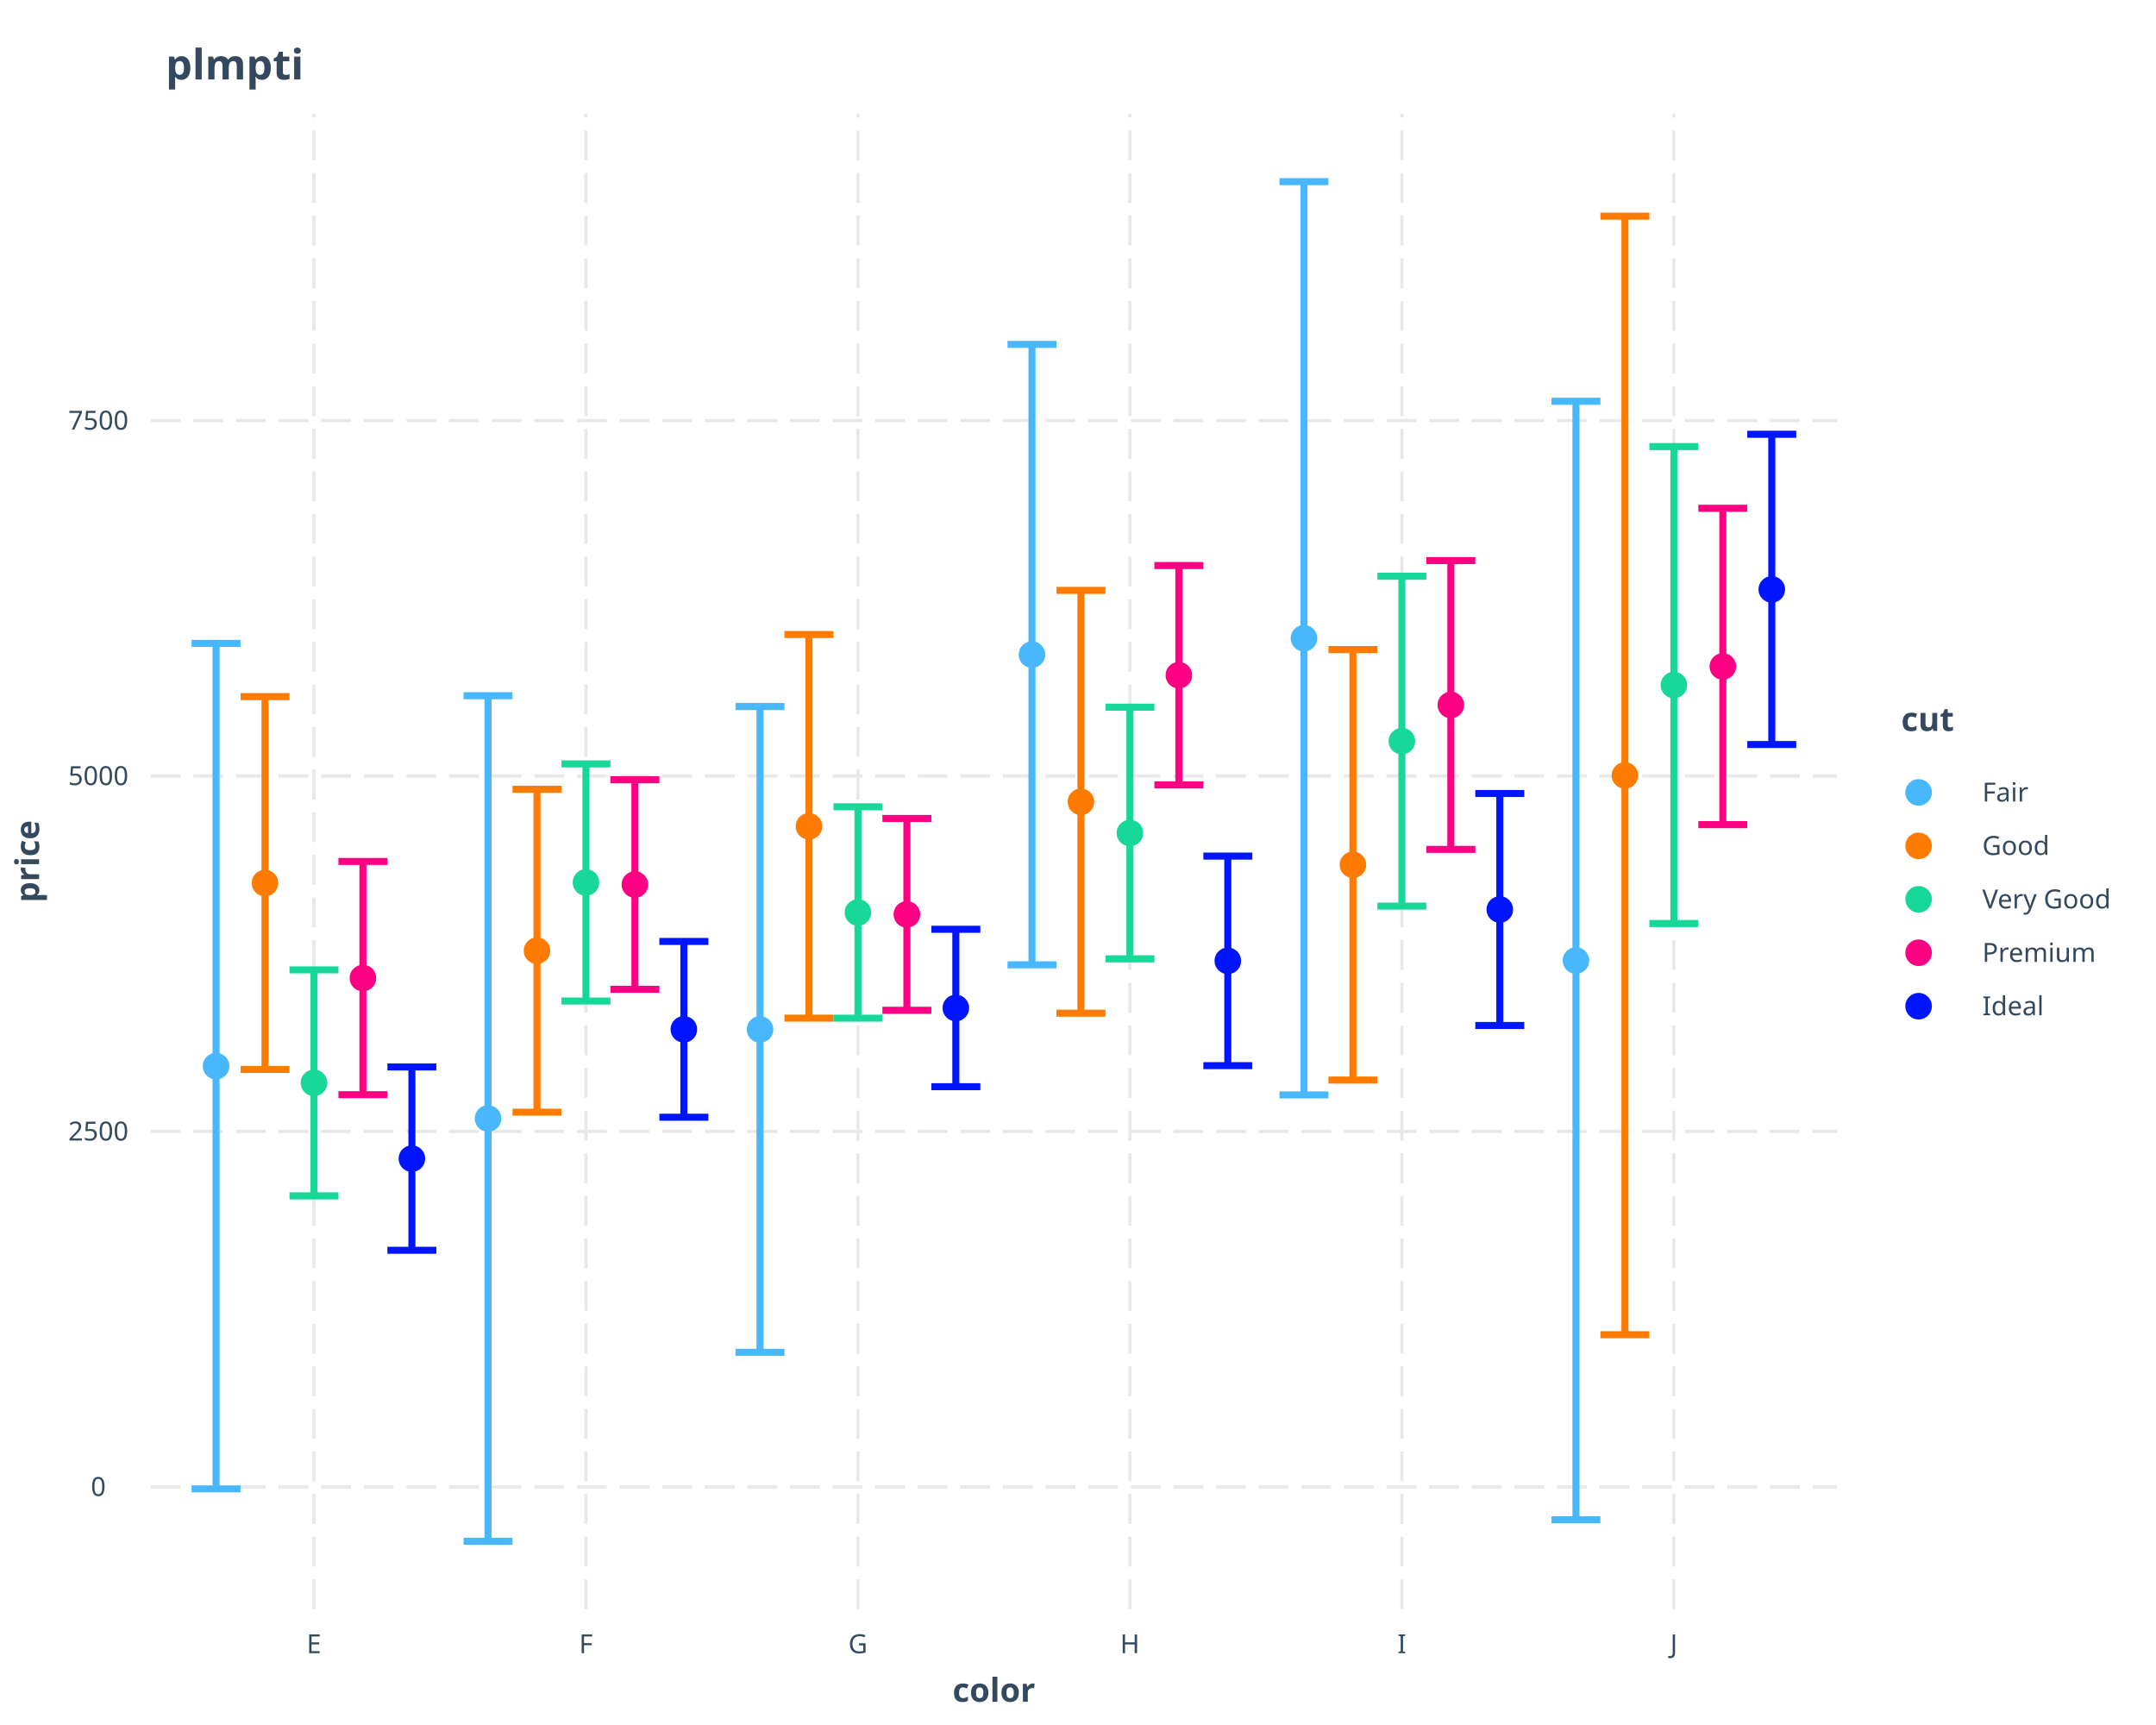
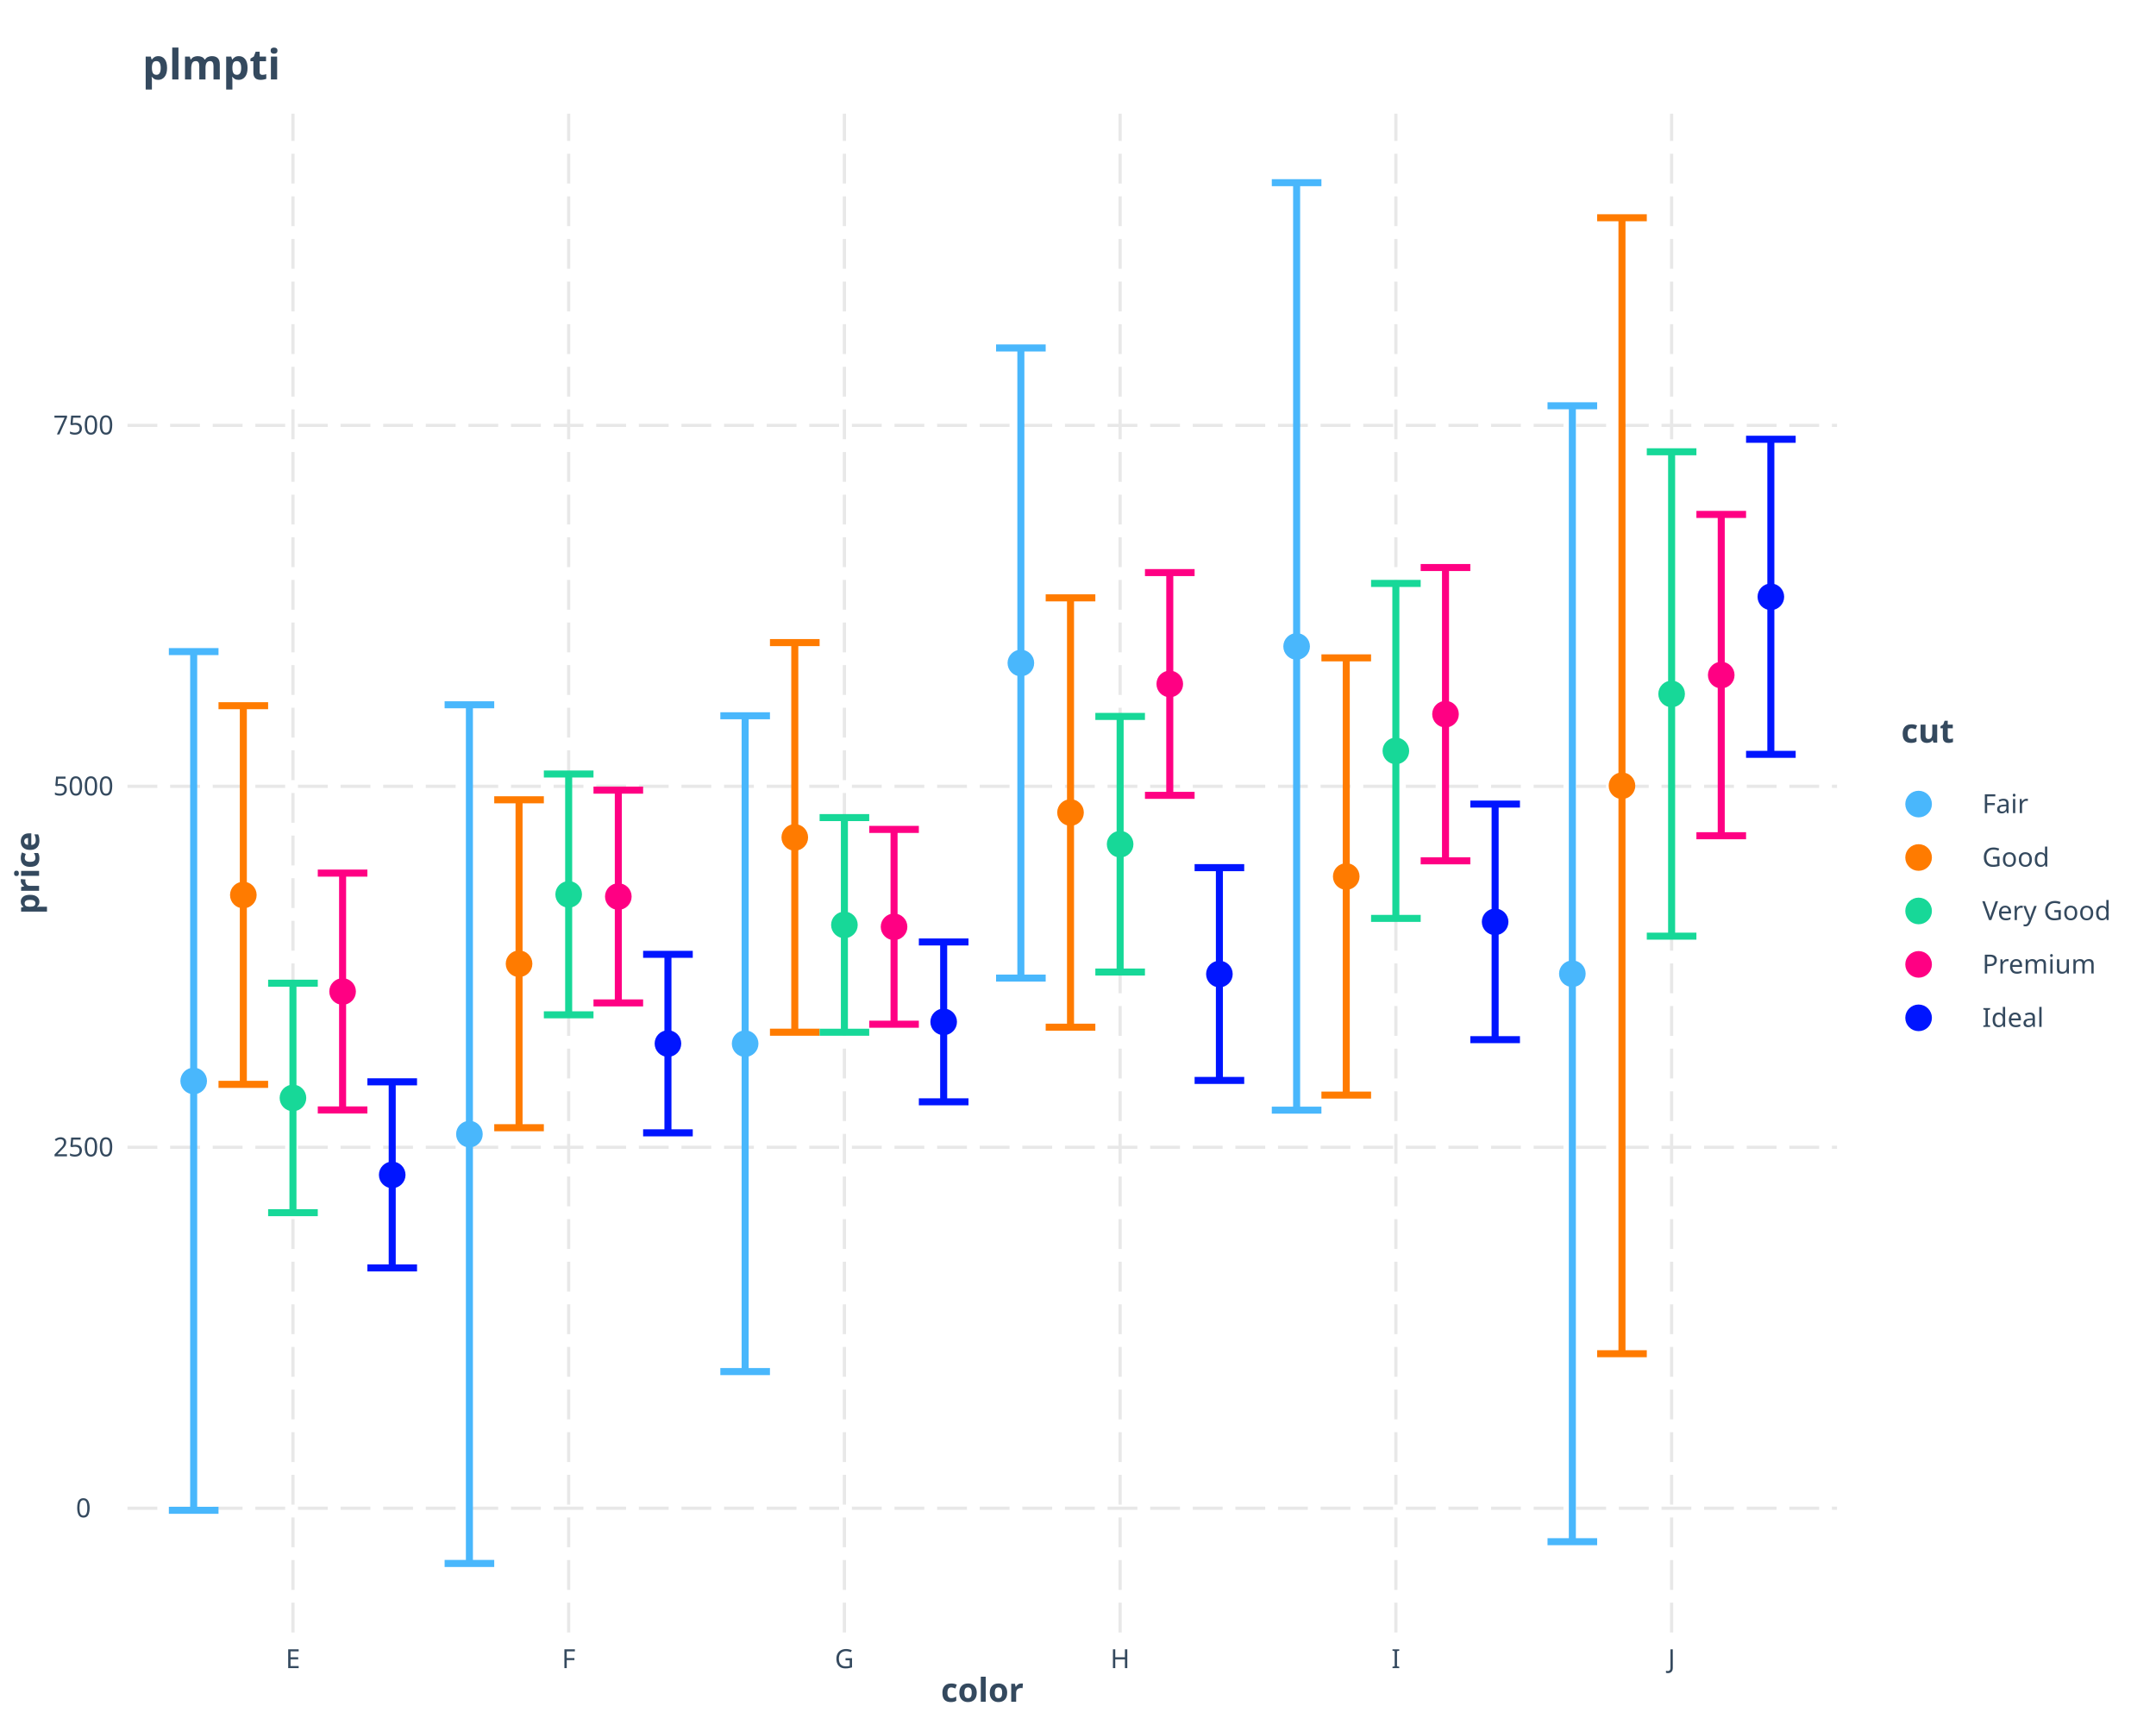
<svg xmlns="http://www.w3.org/2000/svg" class="svglite" data-engine-version="2.0" width="720.00pt" height="576.00pt" viewBox="0 0 720.00 576.00">
  <defs>
    <style type="text/css">
    .svglite line, .svglite polyline, .svglite polygon, .svglite path, .svglite rect, .svglite circle {
      fill: none;
      stroke: #000000;
      stroke-linecap: round;
      stroke-linejoin: round;
      stroke-miterlimit: 10.00;
    }
  </style>
  </defs>
  <rect width="100%" height="100%" style="stroke: none; fill: #FFFFFF;" />
  <defs>
    <clipPath id="cpMC4wMHw3MjAuMDB8MC4wMHw1NzYuMDA=">
      <rect x="0.00" y="0.00" width="720.00" height="576.00" />
    </clipPath>
  </defs>
  <g clip-path="url(#cpMC4wMHw3MjAuMDB8MC4wMHw1NzYuMDA=)">
    <rect x="0.00" y="0.00" width="720.00" height="576.00" style="stroke-width: 1.07; stroke: #FFFFFF; fill: #FFFFFF;" />
  </g>
  <defs>
-     <clipPath id="cpNTAuMzV8NjEzLjQ4fDM3Ljk1fDUzNy4zNA==">
-       <rect x="50.35" y="37.95" width="563.13" height="499.40" />
+     <clipPath id="cpNDIuNTh8NjEzLjQ4fDM3Ljk1fDU0NS4xMQ==">
+       <rect x="42.58" y="37.95" width="570.90" height="507.17" />
    </clipPath>
  </defs>
-   <g clip-path="url(#cpNTAuMzV8NjEzLjQ4fDM3Ljk1fDUzNy4zNA==)">
-     <rect x="50.35" y="37.95" width="563.13" height="499.40" style="stroke-width: 0.00; stroke: #FFFFFF; fill: #FFFFFF;" />
-     <polyline points="50.35,496.49 613.48,496.49 " style="stroke-width: 1.07; stroke: #E8E8E8; stroke-dasharray: 9.96,4.27; stroke-linecap: butt;" />
-     <polyline points="50.35,377.80 613.48,377.80 " style="stroke-width: 1.07; stroke: #E8E8E8; stroke-dasharray: 9.96,4.27; stroke-linecap: butt;" />
-     <polyline points="50.35,259.12 613.48,259.12 " style="stroke-width: 1.07; stroke: #E8E8E8; stroke-dasharray: 9.96,4.27; stroke-linecap: butt;" />
-     <polyline points="50.35,140.43 613.48,140.43 " style="stroke-width: 1.07; stroke: #E8E8E8; stroke-dasharray: 9.96,4.27; stroke-linecap: butt;" />
-     <polyline points="104.85,537.34 104.85,37.95 " style="stroke-width: 1.07; stroke: #E8E8E8; stroke-dasharray: 9.96,4.27; stroke-linecap: butt;" />
-     <polyline points="195.68,537.34 195.68,37.95 " style="stroke-width: 1.07; stroke: #E8E8E8; stroke-dasharray: 9.96,4.27; stroke-linecap: butt;" />
-     <polyline points="286.51,537.34 286.51,37.95 " style="stroke-width: 1.07; stroke: #E8E8E8; stroke-dasharray: 9.96,4.27; stroke-linecap: butt;" />
-     <polyline points="377.33,537.34 377.33,37.95 " style="stroke-width: 1.07; stroke: #E8E8E8; stroke-dasharray: 9.96,4.27; stroke-linecap: butt;" />
-     <polyline points="468.16,537.34 468.16,37.95 " style="stroke-width: 1.07; stroke: #E8E8E8; stroke-dasharray: 9.96,4.27; stroke-linecap: butt;" />
-     <polyline points="558.99,537.34 558.99,37.95 " style="stroke-width: 1.07; stroke: #E8E8E8; stroke-dasharray: 9.96,4.27; stroke-linecap: butt;" />
-     <circle cx="72.15" cy="356.00" r="4.09" style="stroke-width: 0.71; stroke: #49B7FC; fill: #49B7FC;" />
-     <circle cx="162.98" cy="373.48" r="4.09" style="stroke-width: 0.71; stroke: #49B7FC; fill: #49B7FC;" />
-     <circle cx="253.81" cy="343.74" r="4.09" style="stroke-width: 0.71; stroke: #49B7FC; fill: #49B7FC;" />
-     <circle cx="344.63" cy="218.58" r="4.09" style="stroke-width: 0.71; stroke: #49B7FC; fill: #49B7FC;" />
-     <circle cx="435.46" cy="213.12" r="4.09" style="stroke-width: 0.71; stroke: #49B7FC; fill: #49B7FC;" />
-     <circle cx="526.29" cy="320.74" r="4.09" style="stroke-width: 0.71; stroke: #49B7FC; fill: #49B7FC;" />
-     <circle cx="88.50" cy="294.86" r="4.09" style="stroke-width: 0.71; stroke: #FF7B00; fill: #FF7B00;" />
-     <circle cx="179.33" cy="317.46" r="4.09" style="stroke-width: 0.71; stroke: #FF7B00; fill: #FF7B00;" />
-     <circle cx="270.16" cy="275.92" r="4.09" style="stroke-width: 0.71; stroke: #FF7B00; fill: #FF7B00;" />
-     <circle cx="360.98" cy="267.74" r="4.09" style="stroke-width: 0.71; stroke: #FF7B00; fill: #FF7B00;" />
-     <circle cx="451.81" cy="288.76" r="4.09" style="stroke-width: 0.71; stroke: #FF7B00; fill: #FF7B00;" />
-     <circle cx="542.64" cy="258.93" r="4.09" style="stroke-width: 0.71; stroke: #FF7B00; fill: #FF7B00;" />
-     <circle cx="104.85" cy="361.58" r="4.09" style="stroke-width: 0.71; stroke: #17D898; fill: #17D898;" />
-     <circle cx="195.68" cy="294.66" r="4.09" style="stroke-width: 0.71; stroke: #17D898; fill: #17D898;" />
-     <circle cx="286.51" cy="304.69" r="4.09" style="stroke-width: 0.71; stroke: #17D898; fill: #17D898;" />
-     <circle cx="377.33" cy="278.15" r="4.09" style="stroke-width: 0.71; stroke: #17D898; fill: #17D898;" />
-     <circle cx="468.16" cy="247.48" r="4.09" style="stroke-width: 0.71; stroke: #17D898; fill: #17D898;" />
-     <circle cx="558.99" cy="228.75" r="4.09" style="stroke-width: 0.71; stroke: #17D898; fill: #17D898;" />
-     <circle cx="121.20" cy="326.59" r="4.09" style="stroke-width: 0.71; stroke: #FF0083; fill: #FF0083;" />
-     <circle cx="212.03" cy="295.36" r="4.09" style="stroke-width: 0.71; stroke: #FF0083; fill: #FF0083;" />
-     <circle cx="302.85" cy="305.32" r="4.09" style="stroke-width: 0.71; stroke: #FF0083; fill: #FF0083;" />
-     <circle cx="393.68" cy="225.46" r="4.09" style="stroke-width: 0.71; stroke: #FF0083; fill: #FF0083;" />
-     <circle cx="484.51" cy="235.40" r="4.09" style="stroke-width: 0.71; stroke: #FF0083; fill: #FF0083;" />
-     <circle cx="575.34" cy="222.54" r="4.09" style="stroke-width: 0.71; stroke: #FF0083; fill: #FF0083;" />
-     <circle cx="137.55" cy="386.88" r="4.09" style="stroke-width: 0.71; stroke: #0015FF; fill: #0015FF;" />
-     <circle cx="228.38" cy="343.71" r="4.09" style="stroke-width: 0.71; stroke: #0015FF; fill: #0015FF;" />
-     <circle cx="319.20" cy="336.58" r="4.09" style="stroke-width: 0.71; stroke: #0015FF; fill: #0015FF;" />
-     <circle cx="410.03" cy="320.84" r="4.09" style="stroke-width: 0.71; stroke: #0015FF; fill: #0015FF;" />
-     <circle cx="500.86" cy="303.69" r="4.09" style="stroke-width: 0.71; stroke: #0015FF; fill: #0015FF;" />
-     <circle cx="591.69" cy="196.81" r="4.09" style="stroke-width: 0.71; stroke: #0015FF; fill: #0015FF;" />
-     <polyline points="63.98,214.83 80.33,214.83 " style="stroke-width: 2.35; stroke: #49B7FC; stroke-linecap: butt;" />
-     <polyline points="72.15,214.83 72.15,497.16 " style="stroke-width: 2.35; stroke: #49B7FC; stroke-linecap: butt;" />
-     <polyline points="63.98,497.16 80.33,497.16 " style="stroke-width: 2.35; stroke: #49B7FC; stroke-linecap: butt;" />
-     <polyline points="154.81,232.31 171.15,232.31 " style="stroke-width: 2.35; stroke: #49B7FC; stroke-linecap: butt;" />
-     <polyline points="162.98,232.31 162.98,514.64 " style="stroke-width: 2.35; stroke: #49B7FC; stroke-linecap: butt;" />
-     <polyline points="154.81,514.64 171.15,514.64 " style="stroke-width: 2.35; stroke: #49B7FC; stroke-linecap: butt;" />
-     <polyline points="245.63,235.92 261.98,235.92 " style="stroke-width: 2.35; stroke: #49B7FC; stroke-linecap: butt;" />
-     <polyline points="253.81,235.92 253.81,451.55 " style="stroke-width: 2.35; stroke: #49B7FC; stroke-linecap: butt;" />
-     <polyline points="245.63,451.55 261.98,451.55 " style="stroke-width: 2.35; stroke: #49B7FC; stroke-linecap: butt;" />
-     <polyline points="336.46,114.99 352.81,114.99 " style="stroke-width: 2.35; stroke: #49B7FC; stroke-linecap: butt;" />
-     <polyline points="344.63,114.99 344.63,322.17 " style="stroke-width: 2.35; stroke: #49B7FC; stroke-linecap: butt;" />
-     <polyline points="336.46,322.17 352.81,322.17 " style="stroke-width: 2.35; stroke: #49B7FC; stroke-linecap: butt;" />
-     <polyline points="427.29,60.65 443.64,60.65 " style="stroke-width: 2.35; stroke: #49B7FC; stroke-linecap: butt;" />
-     <polyline points="435.46,60.65 435.46,365.60 " style="stroke-width: 2.35; stroke: #49B7FC; stroke-linecap: butt;" />
-     <polyline points="427.29,365.60 443.64,365.60 " style="stroke-width: 2.35; stroke: #49B7FC; stroke-linecap: butt;" />
-     <polyline points="518.12,133.99 534.46,133.99 " style="stroke-width: 2.35; stroke: #49B7FC; stroke-linecap: butt;" />
-     <polyline points="526.29,133.99 526.29,507.48 " style="stroke-width: 2.35; stroke: #49B7FC; stroke-linecap: butt;" />
-     <polyline points="518.12,507.48 534.46,507.48 " style="stroke-width: 2.35; stroke: #49B7FC; stroke-linecap: butt;" />
-     <polyline points="80.33,232.61 96.68,232.61 " style="stroke-width: 2.35; stroke: #FF7B00; stroke-linecap: butt;" />
-     <polyline points="88.50,232.61 88.50,357.11 " style="stroke-width: 2.35; stroke: #FF7B00; stroke-linecap: butt;" />
-     <polyline points="80.33,357.11 96.68,357.11 " style="stroke-width: 2.35; stroke: #FF7B00; stroke-linecap: butt;" />
-     <polyline points="171.15,263.55 187.50,263.55 " style="stroke-width: 2.35; stroke: #FF7B00; stroke-linecap: butt;" />
-     <polyline points="179.33,263.55 179.33,371.37 " style="stroke-width: 2.35; stroke: #FF7B00; stroke-linecap: butt;" />
-     <polyline points="171.15,371.37 187.50,371.37 " style="stroke-width: 2.35; stroke: #FF7B00; stroke-linecap: butt;" />
-     <polyline points="261.98,211.87 278.33,211.87 " style="stroke-width: 2.35; stroke: #FF7B00; stroke-linecap: butt;" />
-     <polyline points="270.16,211.87 270.16,339.97 " style="stroke-width: 2.35; stroke: #FF7B00; stroke-linecap: butt;" />
-     <polyline points="261.98,339.97 278.33,339.97 " style="stroke-width: 2.35; stroke: #FF7B00; stroke-linecap: butt;" />
-     <polyline points="352.81,197.15 369.16,197.15 " style="stroke-width: 2.35; stroke: #FF7B00; stroke-linecap: butt;" />
-     <polyline points="360.98,197.15 360.98,338.32 " style="stroke-width: 2.35; stroke: #FF7B00; stroke-linecap: butt;" />
-     <polyline points="352.81,338.32 369.16,338.32 " style="stroke-width: 2.35; stroke: #FF7B00; stroke-linecap: butt;" />
-     <polyline points="443.64,216.89 459.99,216.89 " style="stroke-width: 2.35; stroke: #FF7B00; stroke-linecap: butt;" />
-     <polyline points="451.81,216.89 451.81,360.64 " style="stroke-width: 2.35; stroke: #FF7B00; stroke-linecap: butt;" />
-     <polyline points="443.64,360.64 459.99,360.64 " style="stroke-width: 2.35; stroke: #FF7B00; stroke-linecap: butt;" />
-     <polyline points="534.46,72.18 550.81,72.18 " style="stroke-width: 2.35; stroke: #FF7B00; stroke-linecap: butt;" />
-     <polyline points="542.64,72.18 542.64,445.67 " style="stroke-width: 2.35; stroke: #FF7B00; stroke-linecap: butt;" />
-     <polyline points="534.46,445.67 550.81,445.67 " style="stroke-width: 2.35; stroke: #FF7B00; stroke-linecap: butt;" />
-     <polyline points="96.68,323.85 113.02,323.85 " style="stroke-width: 2.35; stroke: #17D898; stroke-linecap: butt;" />
-     <polyline points="104.85,323.85 104.85,399.31 " style="stroke-width: 2.35; stroke: #17D898; stroke-linecap: butt;" />
-     <polyline points="96.68,399.31 113.02,399.31 " style="stroke-width: 2.35; stroke: #17D898; stroke-linecap: butt;" />
-     <polyline points="187.50,255.07 203.85,255.07 " style="stroke-width: 2.35; stroke: #17D898; stroke-linecap: butt;" />
-     <polyline points="195.68,255.07 195.68,334.25 " style="stroke-width: 2.35; stroke: #17D898; stroke-linecap: butt;" />
-     <polyline points="187.50,334.25 203.85,334.25 " style="stroke-width: 2.35; stroke: #17D898; stroke-linecap: butt;" />
-     <polyline points="278.33,269.40 294.68,269.40 " style="stroke-width: 2.35; stroke: #17D898; stroke-linecap: butt;" />
-     <polyline points="286.51,269.40 286.51,339.98 " style="stroke-width: 2.35; stroke: #17D898; stroke-linecap: butt;" />
-     <polyline points="278.33,339.98 294.68,339.98 " style="stroke-width: 2.35; stroke: #17D898; stroke-linecap: butt;" />
-     <polyline points="369.16,236.13 385.51,236.13 " style="stroke-width: 2.35; stroke: #17D898; stroke-linecap: butt;" />
-     <polyline points="377.33,236.13 377.33,320.17 " style="stroke-width: 2.35; stroke: #17D898; stroke-linecap: butt;" />
-     <polyline points="369.16,320.17 385.51,320.17 " style="stroke-width: 2.35; stroke: #17D898; stroke-linecap: butt;" />
-     <polyline points="459.99,192.41 476.33,192.41 " style="stroke-width: 2.35; stroke: #17D898; stroke-linecap: butt;" />
-     <polyline points="468.16,192.41 468.16,302.55 " style="stroke-width: 2.35; stroke: #17D898; stroke-linecap: butt;" />
-     <polyline points="459.99,302.55 476.33,302.55 " style="stroke-width: 2.35; stroke: #17D898; stroke-linecap: butt;" />
-     <polyline points="550.81,149.12 567.16,149.12 " style="stroke-width: 2.35; stroke: #17D898; stroke-linecap: butt;" />
-     <polyline points="558.99,149.12 558.99,308.38 " style="stroke-width: 2.35; stroke: #17D898; stroke-linecap: butt;" />
-     <polyline points="550.81,308.38 567.16,308.38 " style="stroke-width: 2.35; stroke: #17D898; stroke-linecap: butt;" />
-     <polyline points="113.02,287.65 129.37,287.65 " style="stroke-width: 2.35; stroke: #FF0083; stroke-linecap: butt;" />
-     <polyline points="121.20,287.65 121.20,365.53 " style="stroke-width: 2.35; stroke: #FF0083; stroke-linecap: butt;" />
-     <polyline points="113.02,365.53 129.37,365.53 " style="stroke-width: 2.35; stroke: #FF0083; stroke-linecap: butt;" />
-     <polyline points="203.85,260.38 220.20,260.38 " style="stroke-width: 2.35; stroke: #FF0083; stroke-linecap: butt;" />
-     <polyline points="212.03,260.38 212.03,330.34 " style="stroke-width: 2.35; stroke: #FF0083; stroke-linecap: butt;" />
-     <polyline points="203.85,330.34 220.20,330.34 " style="stroke-width: 2.35; stroke: #FF0083; stroke-linecap: butt;" />
-     <polyline points="294.68,273.29 311.03,273.29 " style="stroke-width: 2.35; stroke: #FF0083; stroke-linecap: butt;" />
-     <polyline points="302.85,273.29 302.85,337.35 " style="stroke-width: 2.35; stroke: #FF0083; stroke-linecap: butt;" />
-     <polyline points="294.68,337.35 311.03,337.35 " style="stroke-width: 2.35; stroke: #FF0083; stroke-linecap: butt;" />
-     <polyline points="385.51,188.84 401.86,188.84 " style="stroke-width: 2.35; stroke: #FF0083; stroke-linecap: butt;" />
-     <polyline points="393.68,188.84 393.68,262.09 " style="stroke-width: 2.35; stroke: #FF0083; stroke-linecap: butt;" />
-     <polyline points="385.51,262.09 401.86,262.09 " style="stroke-width: 2.35; stroke: #FF0083; stroke-linecap: butt;" />
-     <polyline points="476.33,187.18 492.68,187.18 " style="stroke-width: 2.35; stroke: #FF0083; stroke-linecap: butt;" />
-     <polyline points="484.51,187.18 484.51,283.62 " style="stroke-width: 2.35; stroke: #FF0083; stroke-linecap: butt;" />
-     <polyline points="476.33,283.62 492.68,283.62 " style="stroke-width: 2.35; stroke: #FF0083; stroke-linecap: butt;" />
-     <polyline points="567.16,169.72 583.51,169.72 " style="stroke-width: 2.35; stroke: #FF0083; stroke-linecap: butt;" />
-     <polyline points="575.34,169.72 575.34,275.36 " style="stroke-width: 2.35; stroke: #FF0083; stroke-linecap: butt;" />
-     <polyline points="567.16,275.36 583.51,275.36 " style="stroke-width: 2.35; stroke: #FF0083; stroke-linecap: butt;" />
-     <polyline points="129.37,356.28 145.72,356.28 " style="stroke-width: 2.35; stroke: #0015FF; stroke-linecap: butt;" />
-     <polyline points="137.55,356.28 137.55,417.48 " style="stroke-width: 2.35; stroke: #0015FF; stroke-linecap: butt;" />
-     <polyline points="129.37,417.48 145.72,417.48 " style="stroke-width: 2.35; stroke: #0015FF; stroke-linecap: butt;" />
-     <polyline points="220.20,314.36 236.55,314.36 " style="stroke-width: 2.35; stroke: #0015FF; stroke-linecap: butt;" />
-     <polyline points="228.38,314.36 228.38,373.05 " style="stroke-width: 2.35; stroke: #0015FF; stroke-linecap: butt;" />
-     <polyline points="220.20,373.05 236.55,373.05 " style="stroke-width: 2.35; stroke: #0015FF; stroke-linecap: butt;" />
-     <polyline points="311.03,310.30 327.38,310.30 " style="stroke-width: 2.35; stroke: #0015FF; stroke-linecap: butt;" />
-     <polyline points="319.20,310.30 319.20,362.86 " style="stroke-width: 2.35; stroke: #0015FF; stroke-linecap: butt;" />
-     <polyline points="311.03,362.86 327.38,362.86 " style="stroke-width: 2.35; stroke: #0015FF; stroke-linecap: butt;" />
-     <polyline points="401.86,285.86 418.21,285.86 " style="stroke-width: 2.35; stroke: #0015FF; stroke-linecap: butt;" />
-     <polyline points="410.03,285.86 410.03,355.83 " style="stroke-width: 2.35; stroke: #0015FF; stroke-linecap: butt;" />
-     <polyline points="401.86,355.83 418.21,355.83 " style="stroke-width: 2.35; stroke: #0015FF; stroke-linecap: butt;" />
-     <polyline points="492.68,264.96 509.03,264.96 " style="stroke-width: 2.35; stroke: #0015FF; stroke-linecap: butt;" />
-     <polyline points="500.86,264.96 500.86,342.42 " style="stroke-width: 2.35; stroke: #0015FF; stroke-linecap: butt;" />
-     <polyline points="492.68,342.42 509.03,342.42 " style="stroke-width: 2.35; stroke: #0015FF; stroke-linecap: butt;" />
-     <polyline points="583.51,145.01 599.86,145.01 " style="stroke-width: 2.35; stroke: #0015FF; stroke-linecap: butt;" />
-     <polyline points="591.69,145.01 591.69,248.60 " style="stroke-width: 2.35; stroke: #0015FF; stroke-linecap: butt;" />
-     <polyline points="583.51,248.60 599.86,248.60 " style="stroke-width: 2.35; stroke: #0015FF; stroke-linecap: butt;" />
+   <g clip-path="url(#cpNDIuNTh8NjEzLjQ4fDM3Ljk1fDU0NS4xMQ==)">
+     <rect x="42.58" y="37.95" width="570.90" height="507.17" style="stroke-width: 0.00; stroke: #FFFFFF; fill: #FFFFFF;" />
+     <polyline points="42.58,503.62 613.48,503.62 " style="stroke-width: 1.07; stroke: #E8E8E8; stroke-dasharray: 9.96,4.27; stroke-linecap: butt;" />
+     <polyline points="42.58,383.09 613.48,383.09 " style="stroke-width: 1.07; stroke: #E8E8E8; stroke-dasharray: 9.96,4.27; stroke-linecap: butt;" />
+     <polyline points="42.58,262.56 613.48,262.56 " style="stroke-width: 1.07; stroke: #E8E8E8; stroke-dasharray: 9.96,4.27; stroke-linecap: butt;" />
+     <polyline points="42.58,142.03 613.48,142.03 " style="stroke-width: 1.07; stroke: #E8E8E8; stroke-dasharray: 9.96,4.27; stroke-linecap: butt;" />
+     <polyline points="97.83,545.11 97.83,37.95 " style="stroke-width: 1.07; stroke: #E8E8E8; stroke-dasharray: 9.96,4.27; stroke-linecap: butt;" />
+     <polyline points="189.91,545.11 189.91,37.95 " style="stroke-width: 1.07; stroke: #E8E8E8; stroke-dasharray: 9.96,4.27; stroke-linecap: butt;" />
+     <polyline points="281.99,545.11 281.99,37.95 " style="stroke-width: 1.07; stroke: #E8E8E8; stroke-dasharray: 9.96,4.27; stroke-linecap: butt;" />
+     <polyline points="374.07,545.11 374.07,37.95 " style="stroke-width: 1.07; stroke: #E8E8E8; stroke-dasharray: 9.96,4.27; stroke-linecap: butt;" />
+     <polyline points="466.15,545.11 466.15,37.95 " style="stroke-width: 1.07; stroke: #E8E8E8; stroke-dasharray: 9.96,4.27; stroke-linecap: butt;" />
+     <polyline points="558.24,545.11 558.24,37.95 " style="stroke-width: 1.07; stroke: #E8E8E8; stroke-dasharray: 9.96,4.27; stroke-linecap: butt;" />
+     <circle cx="64.68" cy="360.95" r="4.09" style="stroke-width: 0.71; stroke: #49B7FC; fill: #49B7FC;" />
+     <circle cx="156.76" cy="378.70" r="4.09" style="stroke-width: 0.71; stroke: #49B7FC; fill: #49B7FC;" />
+     <circle cx="248.84" cy="348.49" r="4.09" style="stroke-width: 0.71; stroke: #49B7FC; fill: #49B7FC;" />
+     <circle cx="340.92" cy="221.39" r="4.09" style="stroke-width: 0.71; stroke: #49B7FC; fill: #49B7FC;" />
+     <circle cx="433.01" cy="215.85" r="4.09" style="stroke-width: 0.71; stroke: #49B7FC; fill: #49B7FC;" />
+     <circle cx="525.09" cy="325.14" r="4.09" style="stroke-width: 0.71; stroke: #49B7FC; fill: #49B7FC;" />
+     <circle cx="81.26" cy="298.86" r="4.09" style="stroke-width: 0.71; stroke: #FF7B00; fill: #FF7B00;" />
+     <circle cx="173.34" cy="321.81" r="4.09" style="stroke-width: 0.71; stroke: #FF7B00; fill: #FF7B00;" />
+     <circle cx="265.42" cy="279.62" r="4.09" style="stroke-width: 0.71; stroke: #FF7B00; fill: #FF7B00;" />
+     <circle cx="357.50" cy="271.31" r="4.09" style="stroke-width: 0.71; stroke: #FF7B00; fill: #FF7B00;" />
+     <circle cx="449.58" cy="292.67" r="4.09" style="stroke-width: 0.71; stroke: #FF7B00; fill: #FF7B00;" />
+     <circle cx="541.66" cy="262.37" r="4.09" style="stroke-width: 0.71; stroke: #FF7B00; fill: #FF7B00;" />
+     <circle cx="97.83" cy="366.62" r="4.09" style="stroke-width: 0.71; stroke: #17D898; fill: #17D898;" />
+     <circle cx="189.91" cy="298.65" r="4.09" style="stroke-width: 0.71; stroke: #17D898; fill: #17D898;" />
+     <circle cx="281.99" cy="308.84" r="4.09" style="stroke-width: 0.71; stroke: #17D898; fill: #17D898;" />
+     <circle cx="374.07" cy="281.89" r="4.09" style="stroke-width: 0.71; stroke: #17D898; fill: #17D898;" />
+     <circle cx="466.15" cy="250.74" r="4.09" style="stroke-width: 0.71; stroke: #17D898; fill: #17D898;" />
+     <circle cx="558.24" cy="231.72" r="4.09" style="stroke-width: 0.71; stroke: #17D898; fill: #17D898;" />
+     <circle cx="114.41" cy="331.08" r="4.09" style="stroke-width: 0.71; stroke: #FF0083; fill: #FF0083;" />
+     <circle cx="206.49" cy="299.37" r="4.09" style="stroke-width: 0.71; stroke: #FF0083; fill: #FF0083;" />
+     <circle cx="298.57" cy="309.48" r="4.09" style="stroke-width: 0.71; stroke: #FF0083; fill: #FF0083;" />
+     <circle cx="390.65" cy="228.38" r="4.09" style="stroke-width: 0.71; stroke: #FF0083; fill: #FF0083;" />
+     <circle cx="482.73" cy="238.47" r="4.09" style="stroke-width: 0.71; stroke: #FF0083; fill: #FF0083;" />
+     <circle cx="574.81" cy="225.42" r="4.09" style="stroke-width: 0.71; stroke: #FF0083; fill: #FF0083;" />
+     <circle cx="130.98" cy="392.31" r="4.09" style="stroke-width: 0.71; stroke: #0015FF; fill: #0015FF;" />
+     <circle cx="223.06" cy="348.46" r="4.09" style="stroke-width: 0.71; stroke: #0015FF; fill: #0015FF;" />
+     <circle cx="315.14" cy="341.22" r="4.09" style="stroke-width: 0.71; stroke: #0015FF; fill: #0015FF;" />
+     <circle cx="407.22" cy="325.25" r="4.09" style="stroke-width: 0.71; stroke: #0015FF; fill: #0015FF;" />
+     <circle cx="499.30" cy="307.82" r="4.09" style="stroke-width: 0.71; stroke: #0015FF; fill: #0015FF;" />
+     <circle cx="591.38" cy="199.28" r="4.09" style="stroke-width: 0.71; stroke: #0015FF; fill: #0015FF;" />
+     <polyline points="56.39,217.58 72.97,217.58 " style="stroke-width: 2.35; stroke: #49B7FC; stroke-linecap: butt;" />
+     <polyline points="64.68,217.58 64.68,504.31 " style="stroke-width: 2.35; stroke: #49B7FC; stroke-linecap: butt;" />
+     <polyline points="56.39,504.31 72.97,504.31 " style="stroke-width: 2.35; stroke: #49B7FC; stroke-linecap: butt;" />
+     <polyline points="148.48,235.33 165.05,235.33 " style="stroke-width: 2.35; stroke: #49B7FC; stroke-linecap: butt;" />
+     <polyline points="156.76,235.33 156.76,522.06 " style="stroke-width: 2.35; stroke: #49B7FC; stroke-linecap: butt;" />
+     <polyline points="148.48,522.06 165.05,522.06 " style="stroke-width: 2.35; stroke: #49B7FC; stroke-linecap: butt;" />
+     <polyline points="240.56,239.00 257.13,239.00 " style="stroke-width: 2.35; stroke: #49B7FC; stroke-linecap: butt;" />
+     <polyline points="248.84,239.00 248.84,457.99 " style="stroke-width: 2.35; stroke: #49B7FC; stroke-linecap: butt;" />
+     <polyline points="240.56,457.99 257.13,457.99 " style="stroke-width: 2.35; stroke: #49B7FC; stroke-linecap: butt;" />
+     <polyline points="332.64,116.19 349.21,116.19 " style="stroke-width: 2.35; stroke: #49B7FC; stroke-linecap: butt;" />
+     <polyline points="340.92,116.19 340.92,326.59 " style="stroke-width: 2.35; stroke: #49B7FC; stroke-linecap: butt;" />
+     <polyline points="332.64,326.59 349.21,326.59 " style="stroke-width: 2.35; stroke: #49B7FC; stroke-linecap: butt;" />
+     <polyline points="424.72,61.00 441.29,61.00 " style="stroke-width: 2.35; stroke: #49B7FC; stroke-linecap: butt;" />
+     <polyline points="433.01,61.00 433.01,370.70 " style="stroke-width: 2.35; stroke: #49B7FC; stroke-linecap: butt;" />
+     <polyline points="424.72,370.70 441.29,370.70 " style="stroke-width: 2.35; stroke: #49B7FC; stroke-linecap: butt;" />
+     <polyline points="516.80,135.49 533.37,135.49 " style="stroke-width: 2.35; stroke: #49B7FC; stroke-linecap: butt;" />
+     <polyline points="525.09,135.49 525.09,514.79 " style="stroke-width: 2.35; stroke: #49B7FC; stroke-linecap: butt;" />
+     <polyline points="516.80,514.79 533.37,514.79 " style="stroke-width: 2.35; stroke: #49B7FC; stroke-linecap: butt;" />
+     <polyline points="72.97,235.64 89.54,235.64 " style="stroke-width: 2.35; stroke: #FF7B00; stroke-linecap: butt;" />
+     <polyline points="81.26,235.64 81.26,362.08 " style="stroke-width: 2.35; stroke: #FF7B00; stroke-linecap: butt;" />
+     <polyline points="72.97,362.08 89.54,362.08 " style="stroke-width: 2.35; stroke: #FF7B00; stroke-linecap: butt;" />
+     <polyline points="165.05,267.06 181.62,267.06 " style="stroke-width: 2.35; stroke: #FF7B00; stroke-linecap: butt;" />
+     <polyline points="173.34,267.06 173.34,376.56 " style="stroke-width: 2.35; stroke: #FF7B00; stroke-linecap: butt;" />
+     <polyline points="165.05,376.56 181.62,376.56 " style="stroke-width: 2.35; stroke: #FF7B00; stroke-linecap: butt;" />
+     <polyline points="257.13,214.57 273.71,214.57 " style="stroke-width: 2.35; stroke: #FF7B00; stroke-linecap: butt;" />
+     <polyline points="265.42,214.57 265.42,344.67 " style="stroke-width: 2.35; stroke: #FF7B00; stroke-linecap: butt;" />
+     <polyline points="257.13,344.67 273.71,344.67 " style="stroke-width: 2.35; stroke: #FF7B00; stroke-linecap: butt;" />
+     <polyline points="349.21,199.63 365.79,199.63 " style="stroke-width: 2.35; stroke: #FF7B00; stroke-linecap: butt;" />
+     <polyline points="357.50,199.63 357.50,342.99 " style="stroke-width: 2.35; stroke: #FF7B00; stroke-linecap: butt;" />
+     <polyline points="349.21,342.99 365.79,342.99 " style="stroke-width: 2.35; stroke: #FF7B00; stroke-linecap: butt;" />
+     <polyline points="441.29,219.67 457.87,219.67 " style="stroke-width: 2.35; stroke: #FF7B00; stroke-linecap: butt;" />
+     <polyline points="449.58,219.67 449.58,365.66 " style="stroke-width: 2.35; stroke: #FF7B00; stroke-linecap: butt;" />
+     <polyline points="441.29,365.66 457.87,365.66 " style="stroke-width: 2.35; stroke: #FF7B00; stroke-linecap: butt;" />
+     <polyline points="533.37,72.71 549.95,72.71 " style="stroke-width: 2.35; stroke: #FF7B00; stroke-linecap: butt;" />
+     <polyline points="541.66,72.71 541.66,452.02 " style="stroke-width: 2.35; stroke: #FF7B00; stroke-linecap: butt;" />
+     <polyline points="533.37,452.02 549.95,452.02 " style="stroke-width: 2.35; stroke: #FF7B00; stroke-linecap: butt;" />
+     <polyline points="89.54,328.30 106.12,328.30 " style="stroke-width: 2.35; stroke: #17D898; stroke-linecap: butt;" />
+     <polyline points="97.83,328.30 97.83,404.93 " style="stroke-width: 2.35; stroke: #17D898; stroke-linecap: butt;" />
+     <polyline points="89.54,404.93 106.12,404.93 " style="stroke-width: 2.35; stroke: #17D898; stroke-linecap: butt;" />
+     <polyline points="181.62,258.45 198.20,258.45 " style="stroke-width: 2.35; stroke: #17D898; stroke-linecap: butt;" />
+     <polyline points="189.91,258.45 189.91,338.86 " style="stroke-width: 2.35; stroke: #17D898; stroke-linecap: butt;" />
+     <polyline points="181.62,338.86 198.20,338.86 " style="stroke-width: 2.35; stroke: #17D898; stroke-linecap: butt;" />
+     <polyline points="273.71,273.00 290.28,273.00 " style="stroke-width: 2.35; stroke: #17D898; stroke-linecap: butt;" />
+     <polyline points="281.99,273.00 281.99,344.68 " style="stroke-width: 2.35; stroke: #17D898; stroke-linecap: butt;" />
+     <polyline points="273.71,344.68 290.28,344.68 " style="stroke-width: 2.35; stroke: #17D898; stroke-linecap: butt;" />
+     <polyline points="365.79,239.22 382.36,239.22 " style="stroke-width: 2.35; stroke: #17D898; stroke-linecap: butt;" />
+     <polyline points="374.07,239.22 374.07,324.57 " style="stroke-width: 2.35; stroke: #17D898; stroke-linecap: butt;" />
+     <polyline points="365.79,324.57 382.36,324.57 " style="stroke-width: 2.35; stroke: #17D898; stroke-linecap: butt;" />
+     <polyline points="457.87,194.81 474.44,194.81 " style="stroke-width: 2.35; stroke: #17D898; stroke-linecap: butt;" />
+     <polyline points="466.15,194.81 466.15,306.66 " style="stroke-width: 2.35; stroke: #17D898; stroke-linecap: butt;" />
+     <polyline points="457.87,306.66 474.44,306.66 " style="stroke-width: 2.35; stroke: #17D898; stroke-linecap: butt;" />
+     <polyline points="549.95,150.85 566.52,150.85 " style="stroke-width: 2.35; stroke: #17D898; stroke-linecap: butt;" />
+     <polyline points="558.24,150.85 558.24,312.59 " style="stroke-width: 2.35; stroke: #17D898; stroke-linecap: butt;" />
+     <polyline points="549.95,312.59 566.52,312.59 " style="stroke-width: 2.35; stroke: #17D898; stroke-linecap: butt;" />
+     <polyline points="106.12,291.54 122.69,291.54 " style="stroke-width: 2.35; stroke: #FF0083; stroke-linecap: butt;" />
+     <polyline points="114.41,291.54 114.41,370.63 " style="stroke-width: 2.35; stroke: #FF0083; stroke-linecap: butt;" />
+     <polyline points="106.12,370.63 122.69,370.63 " style="stroke-width: 2.35; stroke: #FF0083; stroke-linecap: butt;" />
+     <polyline points="198.20,263.84 214.77,263.84 " style="stroke-width: 2.35; stroke: #FF0083; stroke-linecap: butt;" />
+     <polyline points="206.49,263.84 206.49,334.89 " style="stroke-width: 2.35; stroke: #FF0083; stroke-linecap: butt;" />
+     <polyline points="198.20,334.89 214.77,334.89 " style="stroke-width: 2.35; stroke: #FF0083; stroke-linecap: butt;" />
+     <polyline points="290.28,276.95 306.85,276.95 " style="stroke-width: 2.35; stroke: #FF0083; stroke-linecap: butt;" />
+     <polyline points="298.57,276.95 298.57,342.00 " style="stroke-width: 2.35; stroke: #FF0083; stroke-linecap: butt;" />
+     <polyline points="290.28,342.00 306.85,342.00 " style="stroke-width: 2.35; stroke: #FF0083; stroke-linecap: butt;" />
+     <polyline points="382.36,191.19 398.94,191.19 " style="stroke-width: 2.35; stroke: #FF0083; stroke-linecap: butt;" />
+     <polyline points="390.65,191.19 390.65,265.57 " style="stroke-width: 2.35; stroke: #FF0083; stroke-linecap: butt;" />
+     <polyline points="382.36,265.57 398.94,265.57 " style="stroke-width: 2.35; stroke: #FF0083; stroke-linecap: butt;" />
+     <polyline points="474.44,189.51 491.02,189.51 " style="stroke-width: 2.35; stroke: #FF0083; stroke-linecap: butt;" />
+     <polyline points="482.73,189.51 482.73,287.44 " style="stroke-width: 2.35; stroke: #FF0083; stroke-linecap: butt;" />
+     <polyline points="474.44,287.44 491.02,287.44 " style="stroke-width: 2.35; stroke: #FF0083; stroke-linecap: butt;" />
+     <polyline points="566.52,171.77 583.10,171.77 " style="stroke-width: 2.35; stroke: #FF0083; stroke-linecap: butt;" />
+     <polyline points="574.81,171.77 574.81,279.06 " style="stroke-width: 2.35; stroke: #FF0083; stroke-linecap: butt;" />
+     <polyline points="566.52,279.06 583.10,279.06 " style="stroke-width: 2.35; stroke: #FF0083; stroke-linecap: butt;" />
+     <polyline points="122.69,361.24 139.27,361.24 " style="stroke-width: 2.35; stroke: #0015FF; stroke-linecap: butt;" />
+     <polyline points="130.98,361.24 130.98,423.38 " style="stroke-width: 2.35; stroke: #0015FF; stroke-linecap: butt;" />
+     <polyline points="122.69,423.38 139.27,423.38 " style="stroke-width: 2.35; stroke: #0015FF; stroke-linecap: butt;" />
+     <polyline points="214.77,318.66 231.35,318.66 " style="stroke-width: 2.35; stroke: #0015FF; stroke-linecap: butt;" />
+     <polyline points="223.06,318.66 223.06,378.27 " style="stroke-width: 2.35; stroke: #0015FF; stroke-linecap: butt;" />
+     <polyline points="214.77,378.27 231.35,378.27 " style="stroke-width: 2.35; stroke: #0015FF; stroke-linecap: butt;" />
+     <polyline points="306.85,314.54 323.43,314.54 " style="stroke-width: 2.35; stroke: #0015FF; stroke-linecap: butt;" />
+     <polyline points="315.14,314.54 315.14,367.91 " style="stroke-width: 2.35; stroke: #0015FF; stroke-linecap: butt;" />
+     <polyline points="306.85,367.91 323.43,367.91 " style="stroke-width: 2.35; stroke: #0015FF; stroke-linecap: butt;" />
+     <polyline points="398.94,289.72 415.51,289.72 " style="stroke-width: 2.35; stroke: #0015FF; stroke-linecap: butt;" />
+     <polyline points="407.22,289.72 407.22,360.77 " style="stroke-width: 2.35; stroke: #0015FF; stroke-linecap: butt;" />
+     <polyline points="398.94,360.77 415.51,360.77 " style="stroke-width: 2.35; stroke: #0015FF; stroke-linecap: butt;" />
+     <polyline points="491.02,268.49 507.59,268.49 " style="stroke-width: 2.35; stroke: #0015FF; stroke-linecap: butt;" />
+     <polyline points="499.30,268.49 499.30,347.16 " style="stroke-width: 2.35; stroke: #0015FF; stroke-linecap: butt;" />
+     <polyline points="491.02,347.16 507.59,347.16 " style="stroke-width: 2.35; stroke: #0015FF; stroke-linecap: butt;" />
+     <polyline points="583.10,146.68 599.67,146.68 " style="stroke-width: 2.35; stroke: #0015FF; stroke-linecap: butt;" />
+     <polyline points="591.38,146.68 591.38,251.88 " style="stroke-width: 2.35; stroke: #0015FF; stroke-linecap: butt;" />
+     <polyline points="583.10,251.88 599.67,251.88 " style="stroke-width: 2.35; stroke: #0015FF; stroke-linecap: butt;" />
  </g>
  <g clip-path="url(#cpMC4wMHw3MjAuMDB8MC4wMHw1NzYuMDA=)">
-     <text x="32.84" y="499.52" text-anchor="middle" style="font-size: 8.80px; fill: #34495E; font-family: sans;" textLength="4.89px" lengthAdjust="spacingAndGlyphs">0</text>
-     <text x="32.84" y="380.83" text-anchor="middle" style="font-size: 8.80px; fill: #34495E; font-family: sans;" textLength="19.58px" lengthAdjust="spacingAndGlyphs">2500</text>
-     <text x="32.84" y="262.15" text-anchor="middle" style="font-size: 8.80px; fill: #34495E; font-family: sans;" textLength="19.58px" lengthAdjust="spacingAndGlyphs">5000</text>
-     <text x="32.84" y="143.46" text-anchor="middle" style="font-size: 8.80px; fill: #34495E; font-family: sans;" textLength="19.58px" lengthAdjust="spacingAndGlyphs">7500</text>
-     <text x="104.85" y="552.03" text-anchor="middle" style="font-size: 8.80px; fill: #34495E; font-family: sans;" textLength="5.87px" lengthAdjust="spacingAndGlyphs">E</text>
-     <text x="195.68" y="552.03" text-anchor="middle" style="font-size: 8.80px; fill: #34495E; font-family: sans;" textLength="5.38px" lengthAdjust="spacingAndGlyphs">F</text>
-     <text x="286.51" y="552.03" text-anchor="middle" style="font-size: 8.80px; fill: #34495E; font-family: sans;" textLength="6.85px" lengthAdjust="spacingAndGlyphs">G</text>
-     <text x="377.33" y="552.03" text-anchor="middle" style="font-size: 8.80px; fill: #34495E; font-family: sans;" textLength="6.36px" lengthAdjust="spacingAndGlyphs">H</text>
-     <text x="468.16" y="552.03" text-anchor="middle" style="font-size: 8.80px; fill: #34495E; font-family: sans;" textLength="2.44px" lengthAdjust="spacingAndGlyphs">I</text>
-     <text x="558.99" y="552.03" text-anchor="middle" style="font-size: 8.80px; fill: #34495E; font-family: sans;" textLength="4.40px" lengthAdjust="spacingAndGlyphs">J</text>
-     <text x="331.92" y="568.24" text-anchor="middle" style="font-size: 11.00px; font-weight: bold; fill: #34495E; font-family: sans;" textLength="23.85px" lengthAdjust="spacingAndGlyphs">color</text>
-     <text transform="translate(13.05,287.64) rotate(-90)" text-anchor="middle" style="font-size: 11.00px; font-weight: bold; fill: #34495E; font-family: sans;" textLength="23.85px" lengthAdjust="spacingAndGlyphs">price</text>
-     <text x="634.90" y="244.07" style="font-size: 11.00px; font-weight: bold; fill: #34495E; font-family: sans;" textLength="14.68px" lengthAdjust="spacingAndGlyphs">cut</text>
-     <rect x="629.92" y="255.68" width="21.60" height="17.85" style="stroke-width: 0.00; stroke: #FFFFFF; fill: #FFFFFF;" />
-     <circle cx="640.72" cy="264.60" r="4.09" style="stroke-width: 0.71; stroke: #49B7FC; fill: #49B7FC;" />
-     <rect x="629.92" y="273.52" width="21.60" height="17.85" style="stroke-width: 0.00; stroke: #FFFFFF; fill: #FFFFFF;" />
-     <circle cx="640.72" cy="282.45" r="4.09" style="stroke-width: 0.71; stroke: #FF7B00; fill: #FF7B00;" />
-     <rect x="629.92" y="291.37" width="21.60" height="17.85" style="stroke-width: 0.00; stroke: #FFFFFF; fill: #FFFFFF;" />
-     <circle cx="640.72" cy="300.29" r="4.09" style="stroke-width: 0.71; stroke: #17D898; fill: #17D898;" />
-     <rect x="629.92" y="309.21" width="21.60" height="17.85" style="stroke-width: 0.00; stroke: #FFFFFF; fill: #FFFFFF;" />
-     <circle cx="640.72" cy="318.14" r="4.09" style="stroke-width: 0.71; stroke: #FF0083; fill: #FF0083;" />
-     <rect x="629.92" y="327.06" width="21.60" height="17.85" style="stroke-width: 0.00; stroke: #FFFFFF; fill: #FFFFFF;" />
-     <circle cx="640.72" cy="335.98" r="4.09" style="stroke-width: 0.71; stroke: #0015FF; fill: #0015FF;" />
-     <text x="661.98" y="267.63" style="font-size: 8.80px; fill: #34495E; font-family: sans;" textLength="15.15px" lengthAdjust="spacingAndGlyphs">Fair</text>
-     <text x="661.98" y="285.47" style="font-size: 8.80px; fill: #34495E; font-family: sans;" textLength="21.53px" lengthAdjust="spacingAndGlyphs">Good</text>
-     <text x="661.98" y="303.32" style="font-size: 8.80px; fill: #34495E; font-family: sans;" textLength="42.08px" lengthAdjust="spacingAndGlyphs">Very Good</text>
-     <text x="661.98" y="321.17" style="font-size: 8.80px; fill: #34495E; font-family: sans;" textLength="35.21px" lengthAdjust="spacingAndGlyphs">Premium</text>
-     <text x="661.98" y="339.01" style="font-size: 8.80px; fill: #34495E; font-family: sans;" textLength="19.08px" lengthAdjust="spacingAndGlyphs">Ideal</text>
-     <text x="55.33" y="26.53" style="font-size: 14.00px; font-weight: bold; fill: #34495E; font-family: sans;" textLength="37.35px" lengthAdjust="spacingAndGlyphs">plmpti</text>
+     <text x="27.86" y="506.65" text-anchor="middle" style="font-size: 8.80px; fill: #34495E; font-family: sans;" textLength="4.89px" lengthAdjust="spacingAndGlyphs">0</text>
+     <text x="27.86" y="386.12" text-anchor="middle" style="font-size: 8.80px; fill: #34495E; font-family: sans;" textLength="19.58px" lengthAdjust="spacingAndGlyphs">2500</text>
+     <text x="27.86" y="265.59" text-anchor="middle" style="font-size: 8.80px; fill: #34495E; font-family: sans;" textLength="19.58px" lengthAdjust="spacingAndGlyphs">5000</text>
+     <text x="27.86" y="145.05" text-anchor="middle" style="font-size: 8.80px; fill: #34495E; font-family: sans;" textLength="19.58px" lengthAdjust="spacingAndGlyphs">7500</text>
+     <text x="97.83" y="557.01" text-anchor="middle" style="font-size: 8.80px; fill: #34495E; font-family: sans;" textLength="5.87px" lengthAdjust="spacingAndGlyphs">E</text>
+     <text x="189.91" y="557.01" text-anchor="middle" style="font-size: 8.80px; fill: #34495E; font-family: sans;" textLength="5.38px" lengthAdjust="spacingAndGlyphs">F</text>
+     <text x="281.99" y="557.01" text-anchor="middle" style="font-size: 8.80px; fill: #34495E; font-family: sans;" textLength="6.85px" lengthAdjust="spacingAndGlyphs">G</text>
+     <text x="374.07" y="557.01" text-anchor="middle" style="font-size: 8.80px; fill: #34495E; font-family: sans;" textLength="6.36px" lengthAdjust="spacingAndGlyphs">H</text>
+     <text x="466.15" y="557.01" text-anchor="middle" style="font-size: 8.80px; fill: #34495E; font-family: sans;" textLength="2.44px" lengthAdjust="spacingAndGlyphs">I</text>
+     <text x="558.24" y="557.01" text-anchor="middle" style="font-size: 8.80px; fill: #34495E; font-family: sans;" textLength="4.40px" lengthAdjust="spacingAndGlyphs">J</text>
+     <text x="328.03" y="568.24" text-anchor="middle" style="font-size: 11.00px; font-weight: bold; fill: #34495E; font-family: sans;" textLength="23.85px" lengthAdjust="spacingAndGlyphs">color</text>
+     <text transform="translate(13.05,291.53) rotate(-90)" text-anchor="middle" style="font-size: 11.00px; font-weight: bold; fill: #34495E; font-family: sans;" textLength="23.85px" lengthAdjust="spacingAndGlyphs">price</text>
+     <text x="634.90" y="247.96" style="font-size: 11.00px; font-weight: bold; fill: #34495E; font-family: sans;" textLength="14.68px" lengthAdjust="spacingAndGlyphs">cut</text>
+     <rect x="629.92" y="259.56" width="21.60" height="17.85" style="stroke-width: 0.00; stroke: #FFFFFF; fill: #FFFFFF;" />
+     <circle cx="640.72" cy="268.49" r="4.09" style="stroke-width: 0.71; stroke: #49B7FC; fill: #49B7FC;" />
+     <rect x="629.92" y="277.41" width="21.60" height="17.85" style="stroke-width: 0.00; stroke: #FFFFFF; fill: #FFFFFF;" />
+     <circle cx="640.72" cy="286.33" r="4.09" style="stroke-width: 0.71; stroke: #FF7B00; fill: #FF7B00;" />
+     <rect x="629.92" y="295.25" width="21.60" height="17.85" style="stroke-width: 0.00; stroke: #FFFFFF; fill: #FFFFFF;" />
+     <circle cx="640.72" cy="304.18" r="4.09" style="stroke-width: 0.71; stroke: #17D898; fill: #17D898;" />
+     <rect x="629.92" y="313.10" width="21.60" height="17.85" style="stroke-width: 0.00; stroke: #FFFFFF; fill: #FFFFFF;" />
+     <circle cx="640.72" cy="322.02" r="4.09" style="stroke-width: 0.71; stroke: #FF0083; fill: #FF0083;" />
+     <rect x="629.92" y="330.95" width="21.60" height="17.85" style="stroke-width: 0.00; stroke: #FFFFFF; fill: #FFFFFF;" />
+     <circle cx="640.72" cy="339.87" r="4.09" style="stroke-width: 0.71; stroke: #0015FF; fill: #0015FF;" />
+     <text x="661.98" y="271.51" style="font-size: 8.80px; fill: #34495E; font-family: sans;" textLength="15.15px" lengthAdjust="spacingAndGlyphs">Fair</text>
+     <text x="661.98" y="289.36" style="font-size: 8.80px; fill: #34495E; font-family: sans;" textLength="21.53px" lengthAdjust="spacingAndGlyphs">Good</text>
+     <text x="661.98" y="307.21" style="font-size: 8.80px; fill: #34495E; font-family: sans;" textLength="42.08px" lengthAdjust="spacingAndGlyphs">Very Good</text>
+     <text x="661.98" y="325.05" style="font-size: 8.80px; fill: #34495E; font-family: sans;" textLength="35.21px" lengthAdjust="spacingAndGlyphs">Premium</text>
+     <text x="661.98" y="342.90" style="font-size: 8.80px; fill: #34495E; font-family: sans;" textLength="19.08px" lengthAdjust="spacingAndGlyphs">Ideal</text>
+     <text x="47.56" y="26.53" style="font-size: 14.00px; font-weight: bold; fill: #34495E; font-family: sans;" textLength="37.35px" lengthAdjust="spacingAndGlyphs">plmpti</text>
  </g>
</svg>
